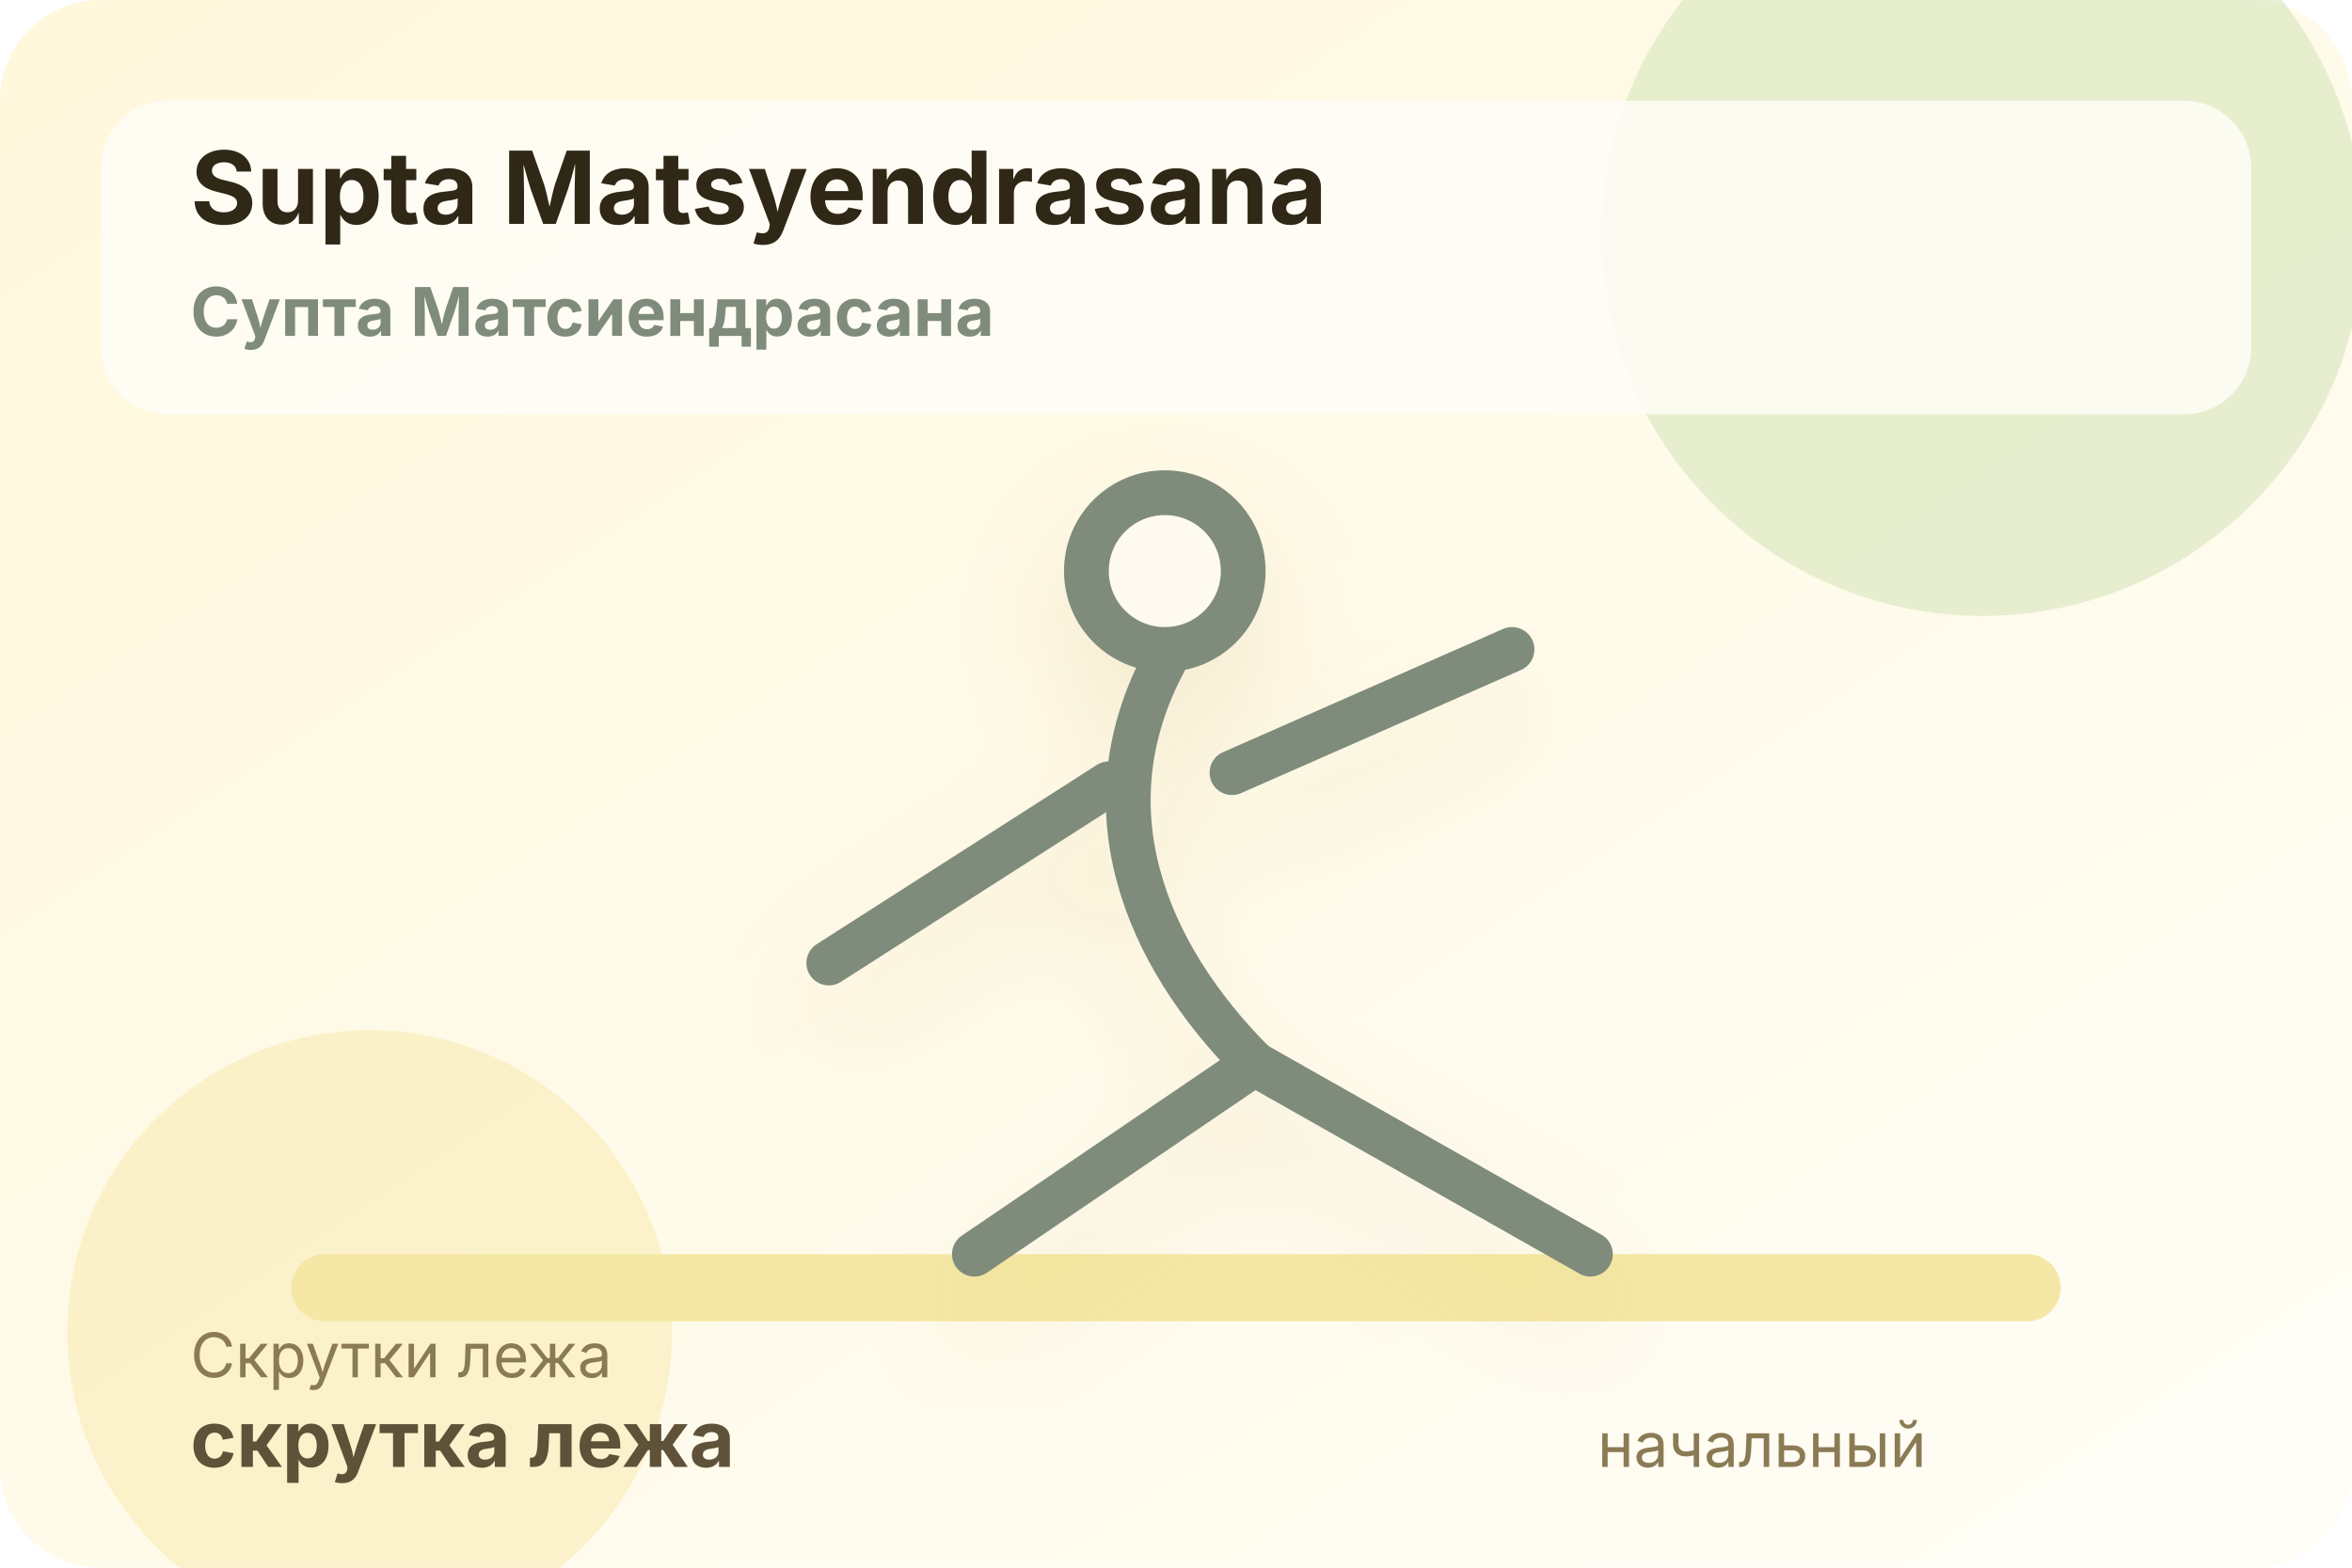
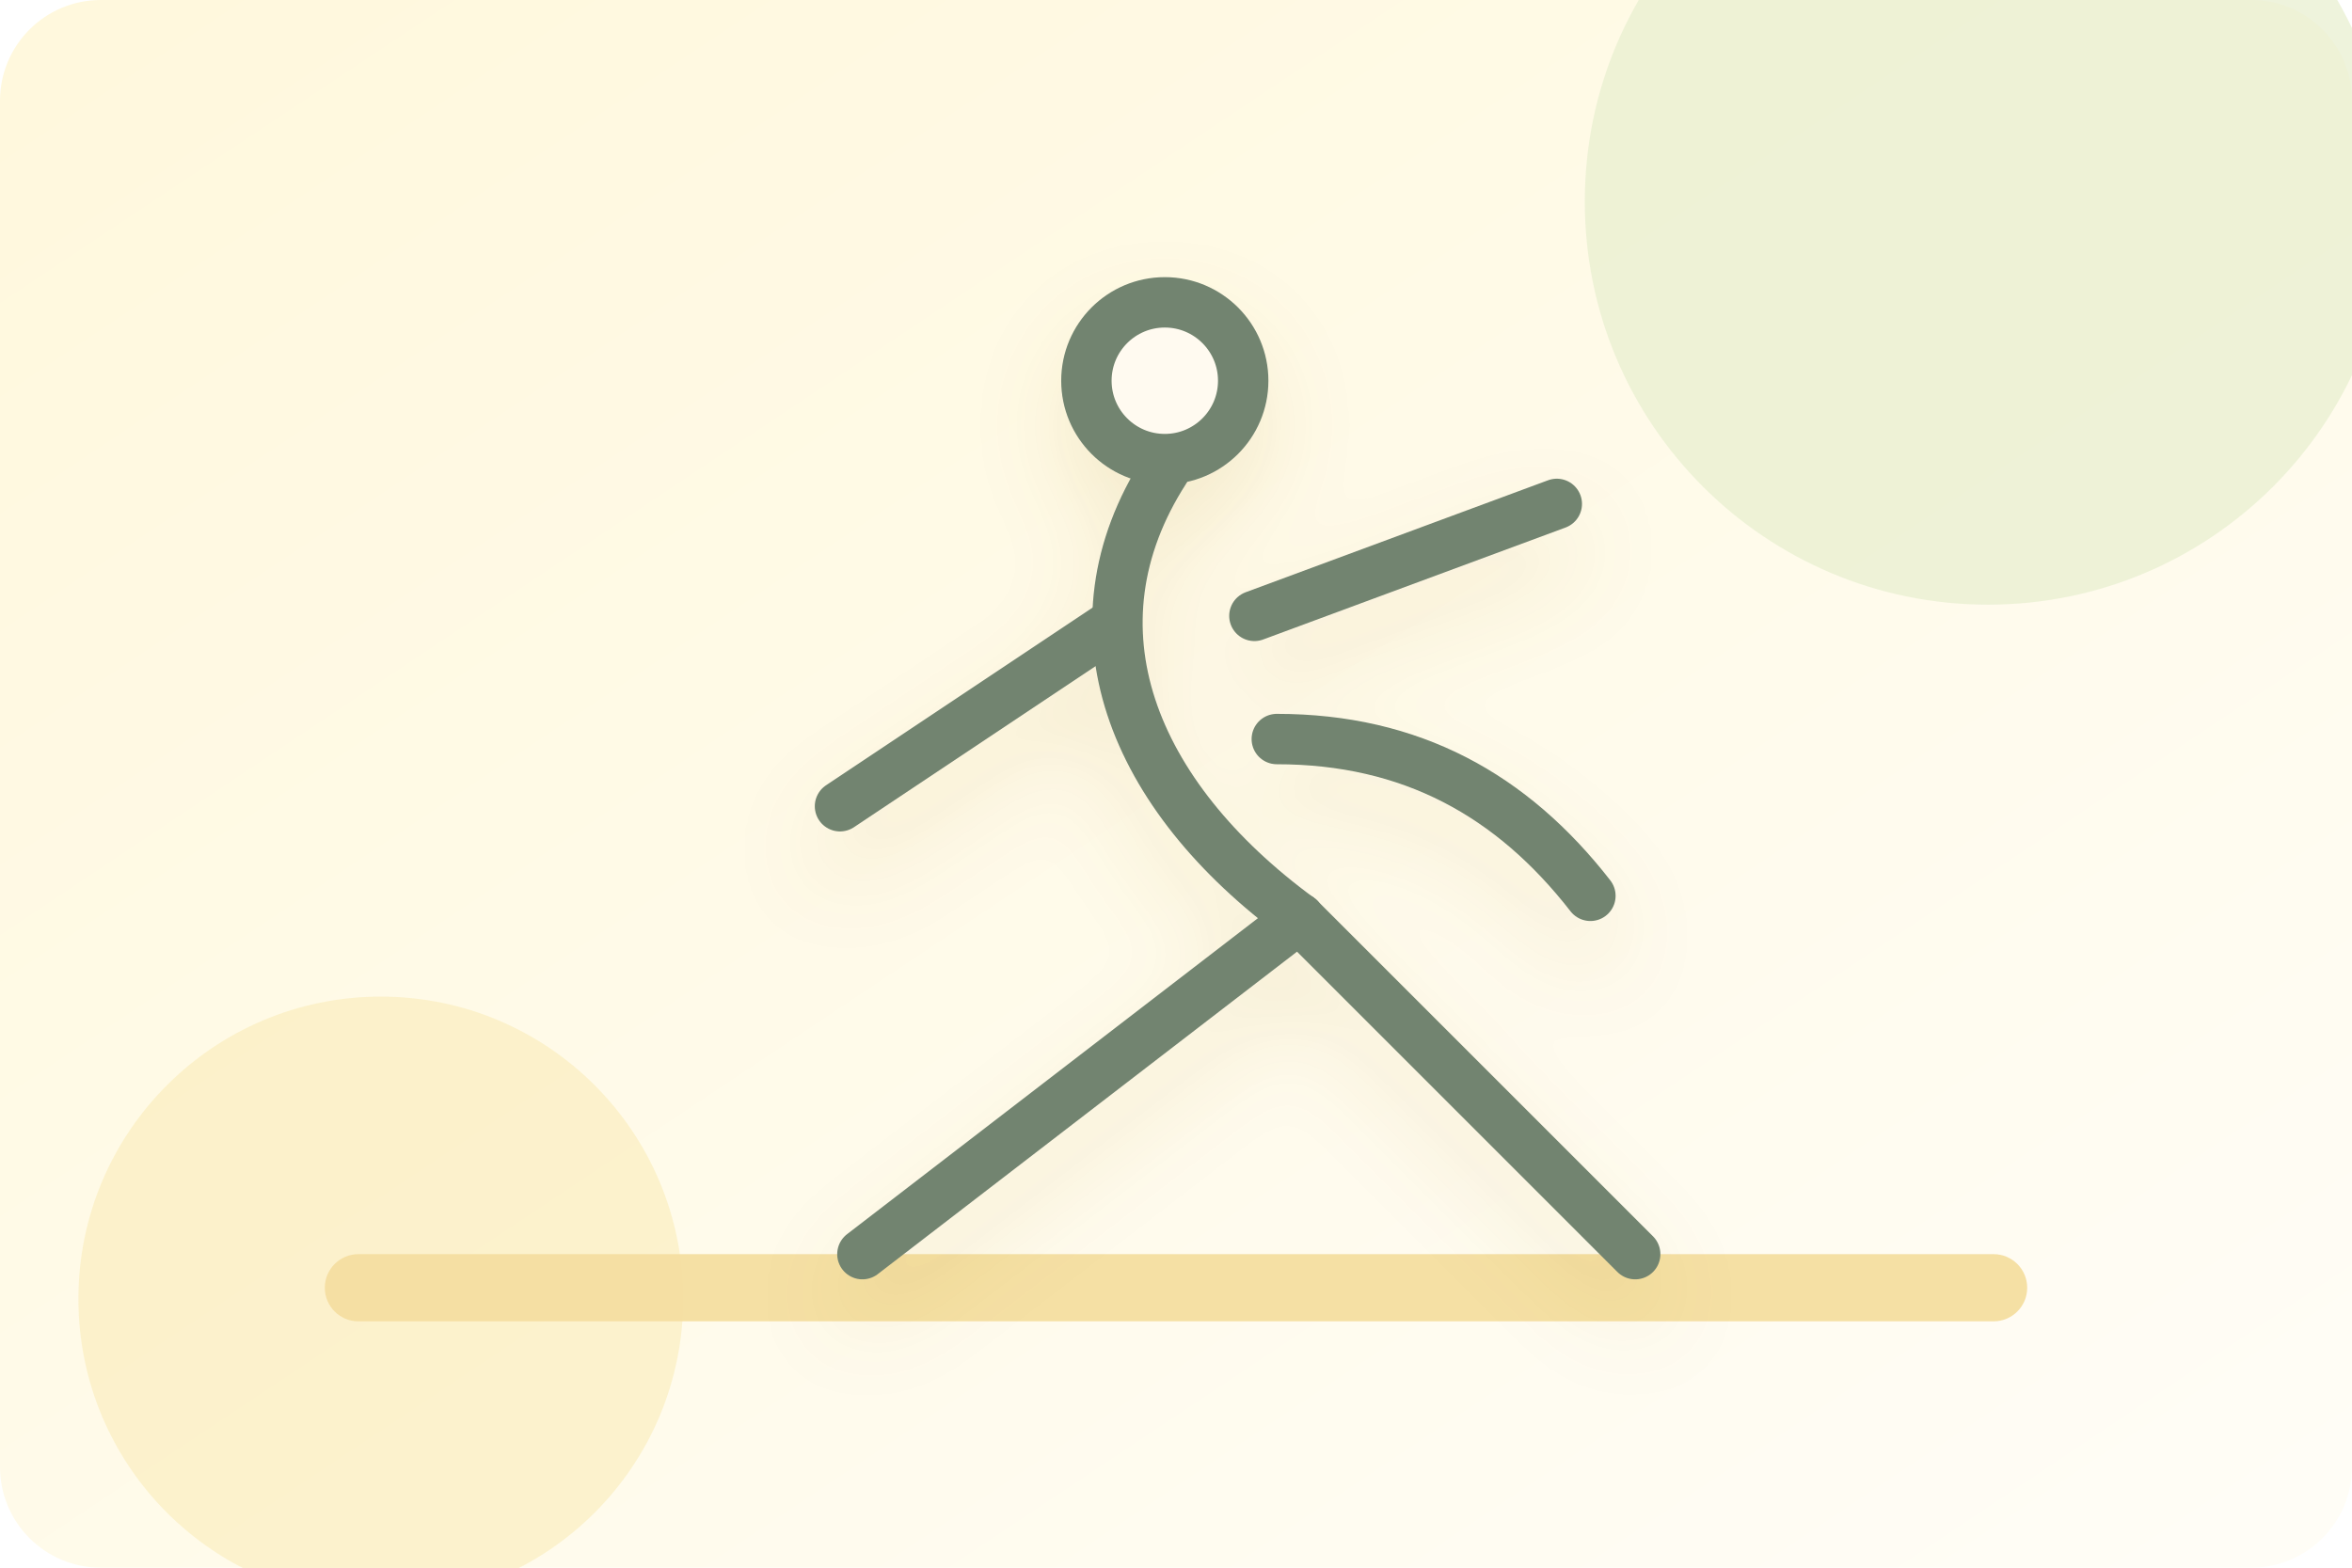
<svg xmlns="http://www.w3.org/2000/svg" width="420" height="280" viewBox="0 0 420 280" role="img" aria-label="Supta Matsyendrasana">
  <defs>
    <linearGradient id="bg" x1="0" y1="0" x2="1" y2="1">
      <stop offset="0" stop-color="#fff8dc" />
      <stop offset="1" stop-color="#fffdf7" />
    </linearGradient>
-     <filter id="soft" x="-20%" y="-20%" width="140%" height="140%">
-       <feDropShadow dx="0" dy="10" stdDeviation="10" flood-color="#a57a24" flood-opacity="0.12" />
+     <filter id="softShadow" x="-20%" y="-20%" width="140%" height="140%">
+       <feDropShadow dx="0" dy="8" stdDeviation="8" flood-color="#a57a24" flood-opacity="0.12" />
    </filter>
  </defs>
  <rect width="420" height="280" rx="18" fill="url(#bg)" />
-   <circle cx="354" cy="42" r="68" fill="#d7e6bd" opacity="0.62" />
-   <circle cx="66" cy="238" r="54" fill="#f7e7a8" opacity="0.48" />
-   <rect x="52" y="224" width="316" height="12" rx="6" fill="#f5e8a6" />
-   <g filter="url(#soft)">
-     <g stroke="#7f8c7b" stroke-width="8" stroke-linecap="round" stroke-linejoin="round" fill="none">
-       <circle cx="208" cy="102" r="14" fill="#fffaf0" />
-       <path d="M208 118 C194 144 204 170 224 190" />
-       <path d="M224 190 L174 224" />
-       <path d="M224 190 L284 224" />
-       <path d="M198 140 L148 172" />
-       <path d="M220 138 L270 116" />
+   <circle cx="355" cy="36" r="72" fill="#e7efcf" opacity="0.72" />
+   <circle cx="68" cy="232" r="54" fill="#f8e7a7" opacity="0.44" />
+   <rect x="58" y="224" width="304" height="12" rx="6" fill="#f5dea1" opacity="0.95" />
+   <g filter="url(#softShadow)">
+     <g stroke="#72846f" stroke-width="9" stroke-linecap="round" stroke-linejoin="round" fill="none">
+       <circle cx="208" cy="68" r="14" fill="#fffaf0" />
+       <path d="M208 84 C190 112 202 142 232 164" />
+       <path d="M232 164 L154 224" />
+       <path d="M232 164 L292 224" />
+       <path d="M198 112 L150 144" />
+       <path d="M224 110 L278 90" />
+       <path d="M228 132 C252 132 270 142 284 160" />
    </g>
  </g>
-   <rect x="18" y="18" width="384" height="56" rx="12" fill="#fffdf7" opacity="0.88" />
-   <text x="34" y="40" font-family="Inter, Arial, sans-serif" font-size="18" font-weight="700" fill="#302816">Supta Matsyendrasana</text>
-   <text x="34" y="60" font-family="Inter, Arial, sans-serif" font-size="12" font-weight="700" fill="#7f8c7b">Супта Матсиендрасана</text>
-   <text x="34" y="262" font-family="Inter, Arial, sans-serif" font-size="14" font-weight="700" fill="#5f5239">скрутка лежа</text>
-   <text x="344" y="262" text-anchor="end" font-family="Inter, Arial, sans-serif" font-size="11" fill="#8b7b55">начальный</text>
-   <text x="34" y="246" font-family="Inter, Arial, sans-serif" font-size="11" fill="#8b7b55">Скрутки лежа</text>
</svg>
